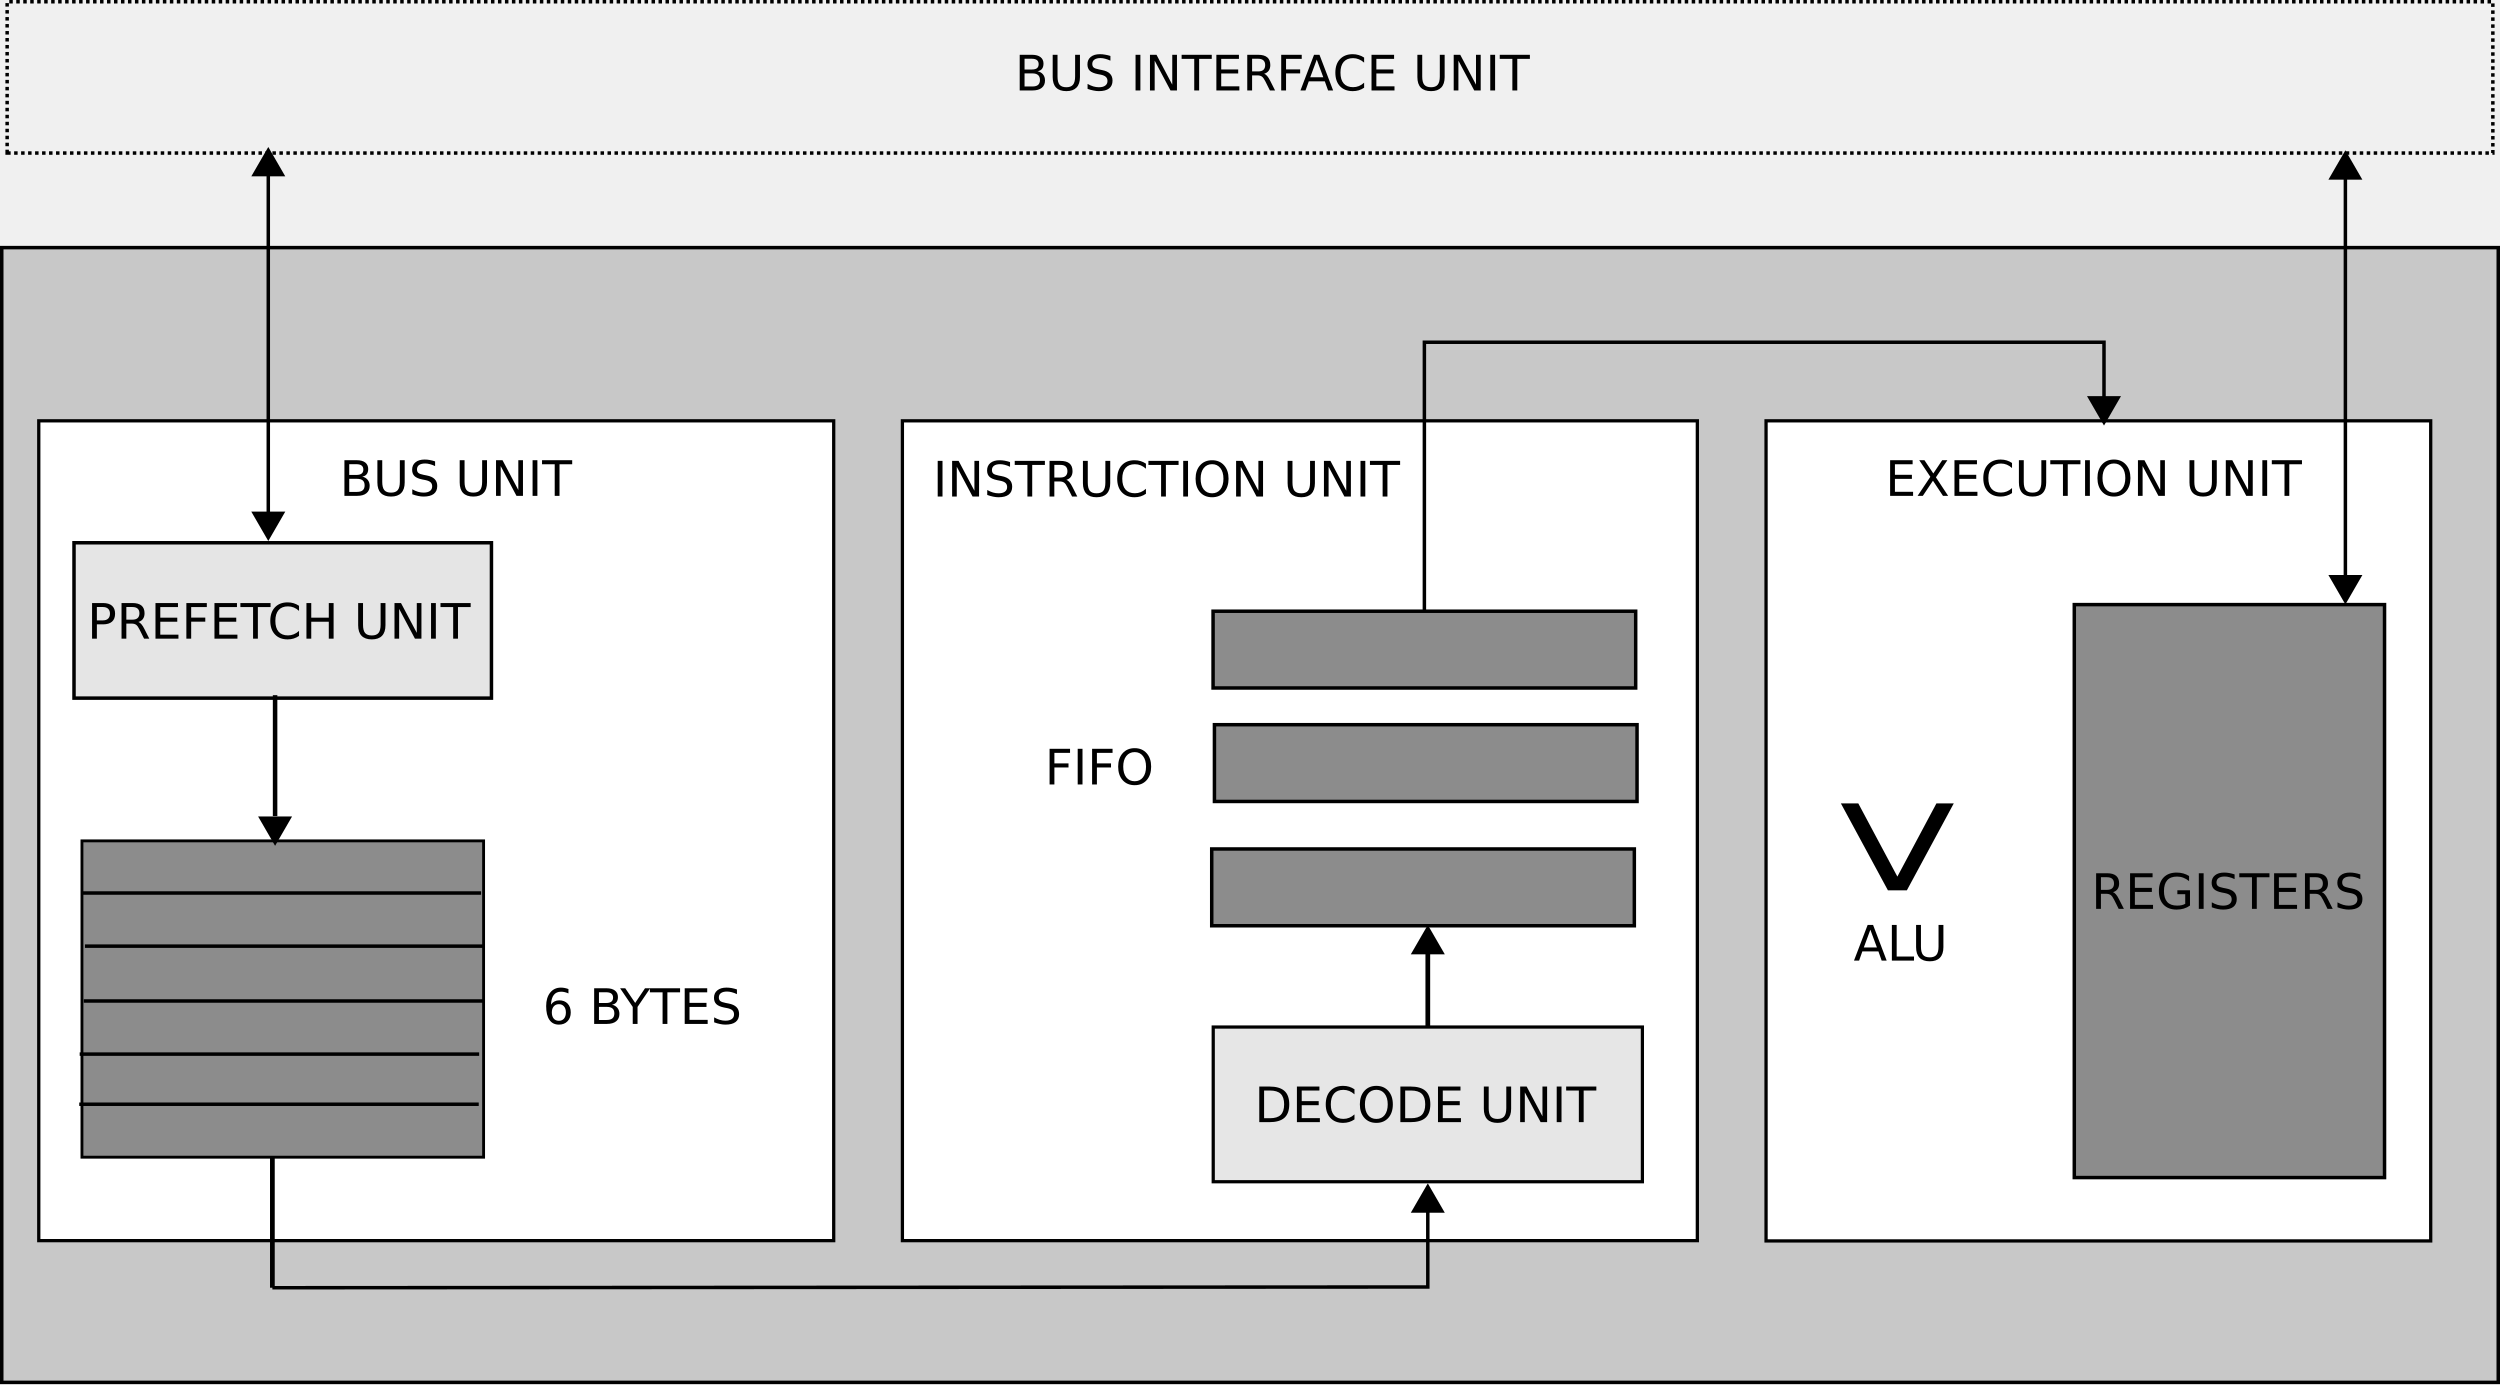
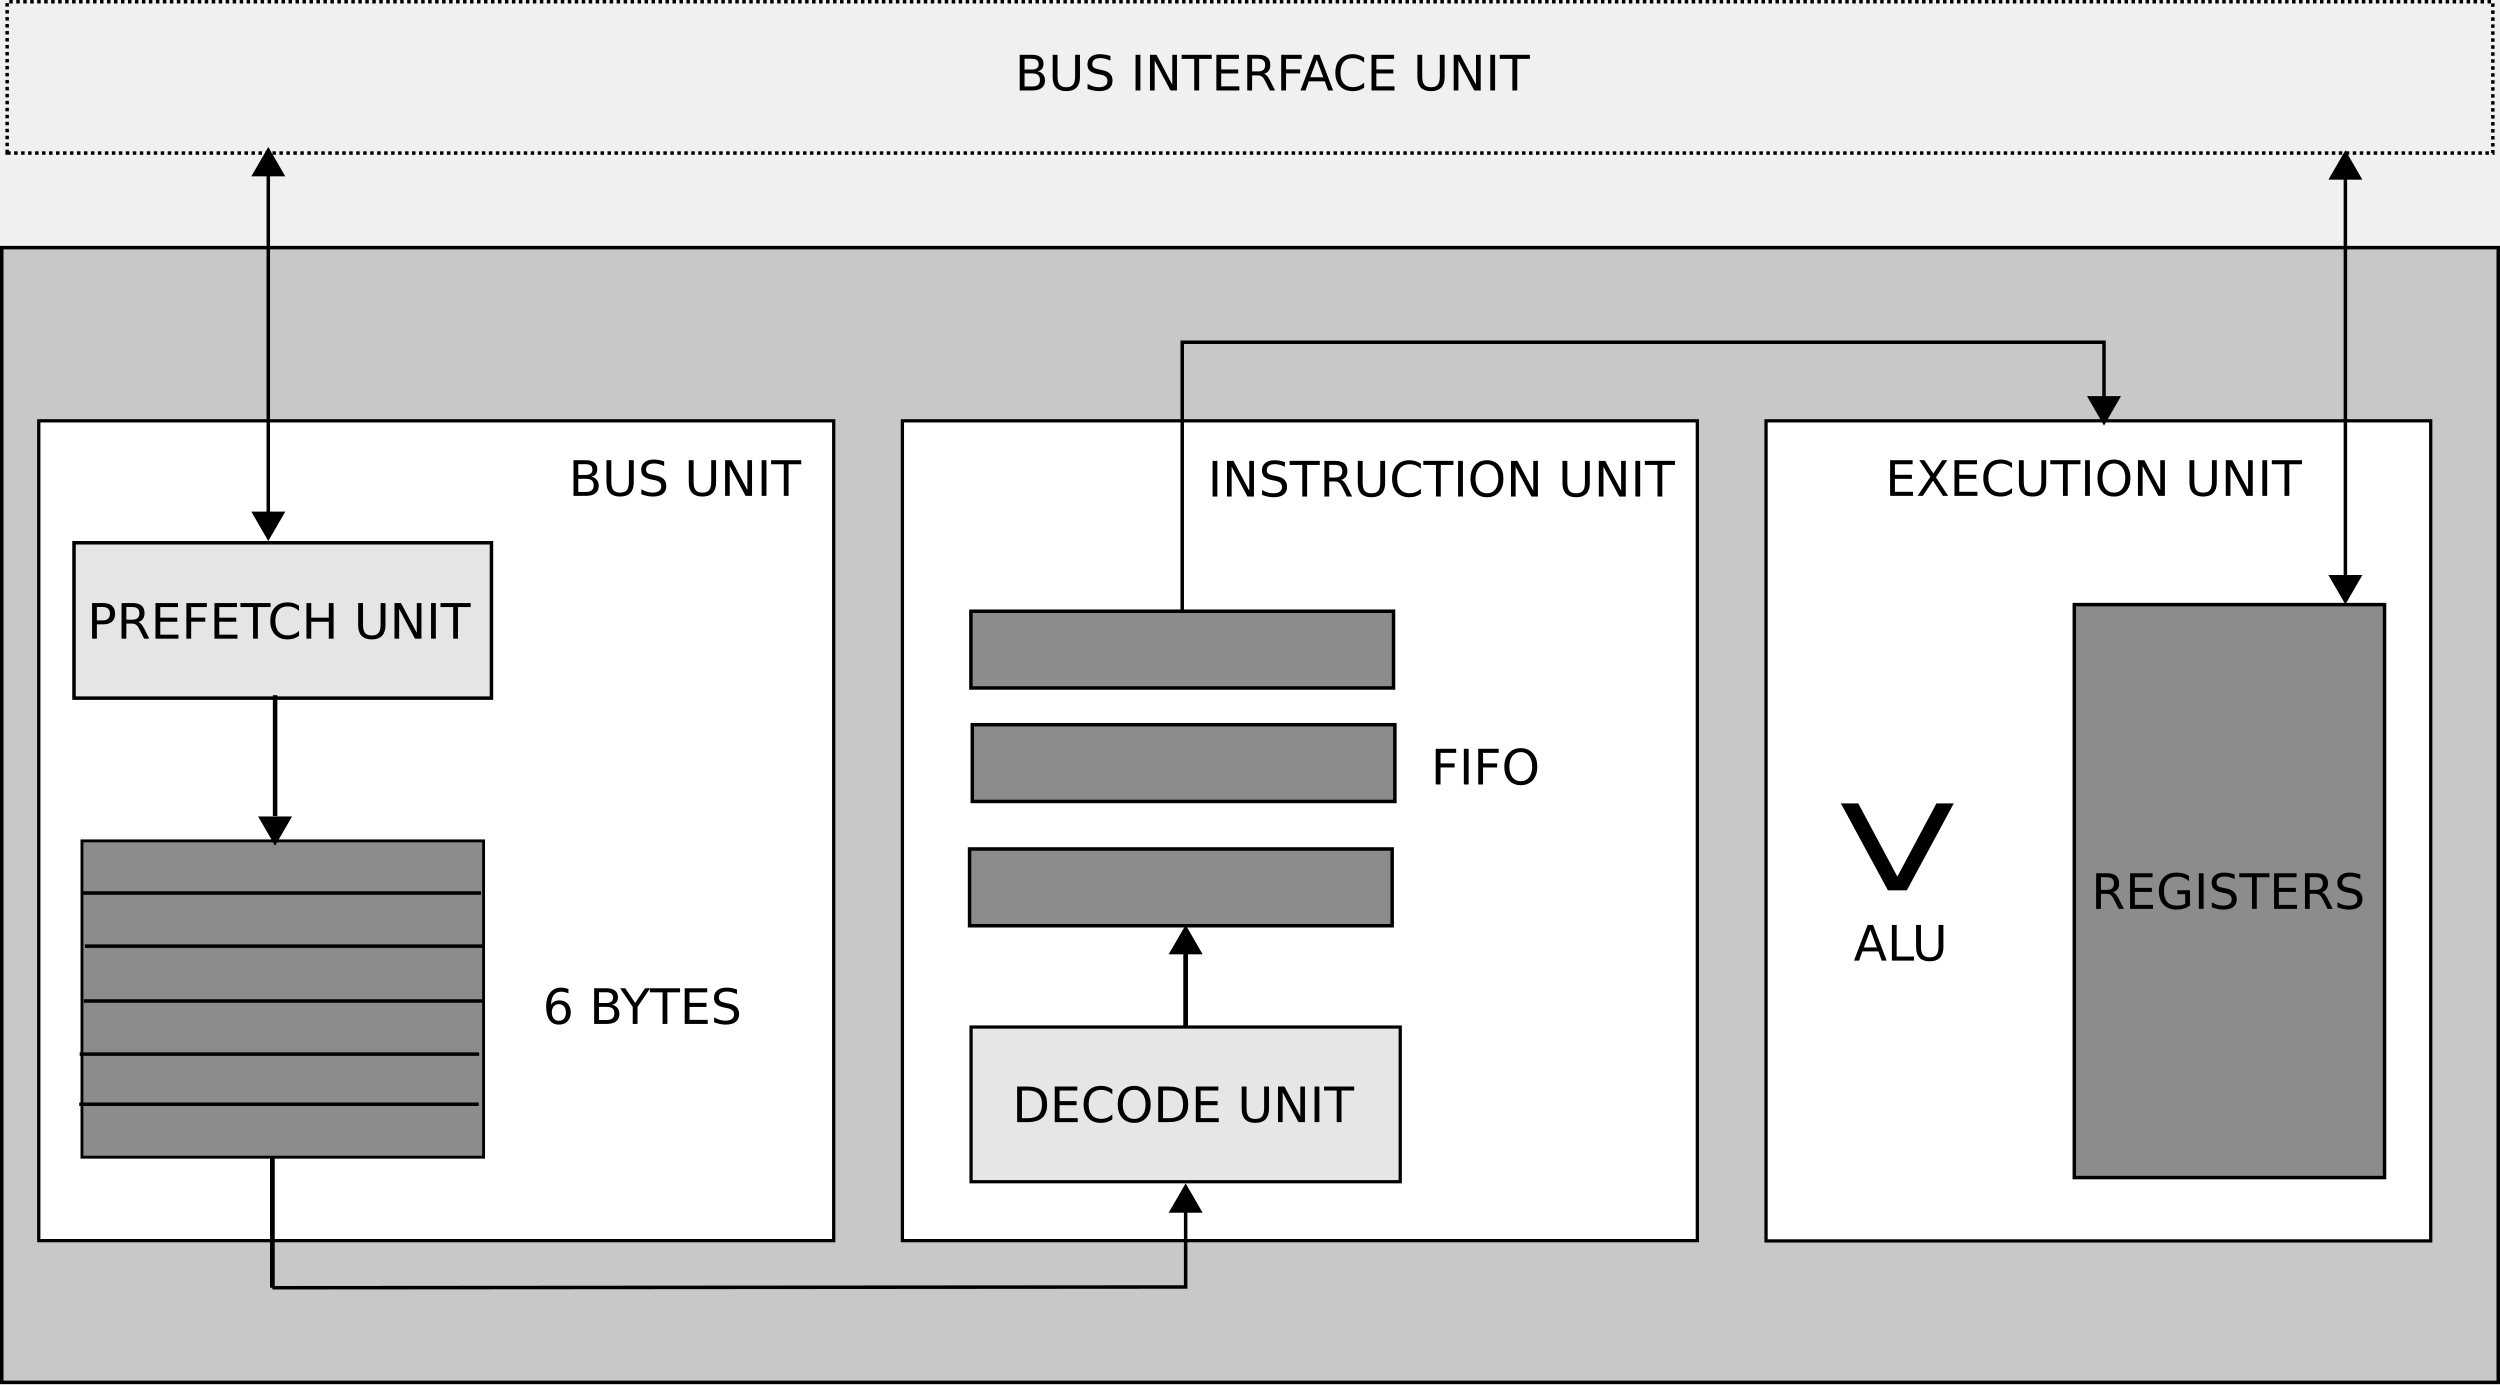
<svg xmlns="http://www.w3.org/2000/svg" version="1.1" id="svg1" width="763.979" height="422.974" viewBox="0 0 763.979 422.974">
  <defs id="defs1" />
  <g id="g1" transform="translate(-0.8682266,-0.3216143)">
    <path id="path1" d="m 22.891,2936.83 h 5697.07 v 346.758 H 22.891 Z" style="fill:none;stroke:#000000;stroke-width:8;stroke-linecap:butt;stroke-linejoin:miter;stroke-miterlimit:4;stroke-dasharray:8, 8;stroke-dashoffset:0;stroke-opacity:1" transform="matrix(0.1333333,0,0,-0.1333333,0,438.6667)" />
    <path id="path2" d="m 10.512,119.285 h 5721.84 V 2720.078 H 10.512 Z" style="fill:#c8c8c8;fill-opacity:1;fill-rule:nonzero;stroke:#000000;stroke-width:8;stroke-linecap:butt;stroke-linejoin:miter;stroke-miterlimit:4;stroke-dasharray:none;stroke-opacity:1" transform="matrix(0.1333333,0,0,-0.1333333,0,438.6667)" />
    <text id="text2" xml:space="preserve" transform="matrix(1.333333,0,0,1.333333,311.024,27.96133)">
      <tspan id="tspan2" style="font-variant:normal;font-weight:normal;font-size:11.2px;font-family:'DejaVu Sans';writing-mode:lr-tb;fill:#000000;fill-opacity:1;fill-rule:nonzero;stroke:none" x="0" dx="0 0 0 0 0 0 0 0.079 0 0 -1.03 -0.202" y="0">BUS INTERFACE UNIT</tspan>
    </text>
    <path id="path25" d="m 621.41,2942.73 31.988,-55.35 H 589.41 Z" style="fill:#000000;fill-opacity:1;fill-rule:evenodd;stroke:#000000;stroke-width:8;stroke-linecap:butt;stroke-linejoin:miter;stroke-miterlimit:4;stroke-dasharray:none;stroke-opacity:1" transform="matrix(0.1333333,0,0,-0.1333333,0,438.6667)" />
    <path id="path28" d="m 5381.99,2935.12 31.99,-55.35 H 5350 Z" style="fill:#000000;fill-opacity:1;fill-rule:evenodd;stroke:#000000;stroke-width:8;stroke-linecap:butt;stroke-linejoin:miter;stroke-miterlimit:4;stroke-dasharray:none;stroke-opacity:1" transform="matrix(0.1333333,0,0,-0.1333333,0,438.6667)" />
    <path id="path4-3" d="m 12.716,379.452 h 242.926 V 128.921 H 12.716 Z" style="fill:#ffffff;fill-opacity:1;fill-rule:nonzero;stroke:#000000;stroke-width:1;stroke-linecap:butt;stroke-linejoin:miter;stroke-miterlimit:4;stroke-dasharray:none;stroke-opacity:1" />
    <path id="path4-3-9" d="m 276.635,379.452 h 242.926 v -250.531 h -242.926 z" style="fill:#ffffff;fill-opacity:1;fill-rule:nonzero;stroke:#000000;stroke-width:1;stroke-linecap:butt;stroke-linejoin:miter;stroke-miterlimit:4;stroke-dasharray:none;stroke-opacity:1" />
    <path id="path3" d="M 23.484,213.663 H 151.052 V 166.184 H 23.484 Z" style="fill:#e5e5e5;fill-opacity:1;fill-rule:nonzero;stroke:#000000;stroke-width:1.067;stroke-linecap:butt;stroke-linejoin:miter;stroke-miterlimit:4;stroke-dasharray:none;stroke-opacity:1" />
    <text id="text3" xml:space="preserve" x="27.536" y="195.496" style="font-size:16px;stroke-width:1.333">
      <tspan id="tspan3" style="font-variant:normal;font-weight:normal;font-size:14.933px;font-family:'DejaVu Sans';writing-mode:lr-tb;fill:#000000;fill-opacity:1;fill-rule:nonzero;stroke:none;stroke-width:1.333" x="27.536" dx="0 0 0 0 0 0 -0.866" y="195.496">PREFETCH UNIT</tspan>
    </text>
    <path id="path4" d="M 540.557,379.538 H 743.672 V 128.921 H 540.557 Z" style="fill:#ffffff;fill-opacity:1;fill-rule:nonzero;stroke:#000000;stroke-width:1;stroke-linecap:butt;stroke-linejoin:miter;stroke-miterlimit:4;stroke-dasharray:none;stroke-opacity:1" />
    <text id="text4" xml:space="preserve" x="577.003" y="151.85" style="font-size:16px;stroke-width:1.333">
      <tspan id="tspan4" style="font-variant:normal;font-weight:normal;font-size:14.933px;font-family:'DejaVu Sans';writing-mode:lr-tb;fill:#000000;fill-opacity:1;fill-rule:nonzero;stroke:none;stroke-width:1.333" x="577.003" dx="0 0 0 0 0 0 0 0 0 0 0.045" y="151.85">EXECUTION UNIT</tspan>
    </text>
-     <text id="text4-1" xml:space="preserve" x="104.652" y="151.85" style="font-size:16px;stroke-width:1.333">
-       <tspan id="tspan4-2" style="font-variant:normal;font-weight:normal;font-size:14.933px;font-family:'DejaVu Sans';writing-mode:lr-tb;fill:#000000;fill-opacity:1;fill-rule:nonzero;stroke:none;stroke-width:1.333" x="104.652" dx="0 0 0 0 0.045" y="151.85">BUS UNIT</tspan>
+     <text id="text4-1" xml:space="preserve" x="174.652" y="151.85" style="font-size:16px;stroke-width:1.333">
+       <tspan id="tspan4-2" style="font-variant:normal;font-weight:normal;font-size:14.933px;font-family:'DejaVu Sans';writing-mode:lr-tb;fill:#000000;fill-opacity:1;fill-rule:nonzero;stroke:none;stroke-width:1.333" x="174.652" dx="0 0 0 0 0.045" y="151.85">BUS UNIT</tspan>
    </text>
    <path id="path5" d="M 26.005,353.803 H 148.557 V 257.365 H 26.005 Z" style="fill:#8c8c8c;fill-opacity:1;fill-rule:nonzero;stroke:none;stroke-width:0.133" />
    <path id="path6" d="M 25.912,257.283 H 148.652 v 96.667 H 25.912 Z" style="fill:none;stroke:#000000;stroke-width:0.875;stroke-linecap:butt;stroke-linejoin:miter;stroke-miterlimit:4;stroke-dasharray:none;stroke-opacity:1" />
    <path id="path7" d="M 25.807,273.221 H 147.885" style="fill:none;stroke:#000000;stroke-width:1.067;stroke-linecap:butt;stroke-linejoin:miter;stroke-miterlimit:4;stroke-dasharray:none;stroke-opacity:1" />
    <path id="path8" d="M 26.823,289.455 H 148.901" style="fill:none;stroke:#000000;stroke-width:1.067;stroke-linecap:butt;stroke-linejoin:miter;stroke-miterlimit:4;stroke-dasharray:none;stroke-opacity:1" />
    <path id="path9" d="M 26.459,306.215 H 148.53" style="fill:none;stroke:#000000;stroke-width:1.067;stroke-linecap:butt;stroke-linejoin:miter;stroke-miterlimit:4;stroke-dasharray:none;stroke-opacity:1" />
    <path id="path10" d="M 25.219,322.449 H 147.292" style="fill:none;stroke:#000000;stroke-width:1.067;stroke-linecap:butt;stroke-linejoin:miter;stroke-miterlimit:4;stroke-dasharray:none;stroke-opacity:1" />
    <path id="path11" d="M 25.088,337.767 H 147.167" style="fill:none;stroke:#000000;stroke-width:1.067;stroke-linecap:butt;stroke-linejoin:miter;stroke-miterlimit:4;stroke-dasharray:none;stroke-opacity:1" />
    <text id="text11" xml:space="preserve" x="166.721" y="313.218" style="font-size:16px;stroke-width:1.333">
      <tspan id="tspan11" style="font-variant:normal;font-weight:normal;font-size:14.933px;font-family:'DejaVu Sans';writing-mode:lr-tb;fill:#000000;fill-opacity:1;fill-rule:nonzero;stroke:none;stroke-width:1.333" x="166.721" dx="0 0 0 -0.806 0 0.045" y="313.218">6 BYTES</tspan>
    </text>
    <path id="path12" d="m 84.932,212.762 v 36.964" style="fill:none;stroke:#000000;stroke-width:1.381;stroke-linecap:butt;stroke-linejoin:miter;stroke-miterlimit:4;stroke-dasharray:none;stroke-opacity:1" />
    <path id="path13" d="m 84.932,257.731 -4.27,-7.38 h 8.536 z" style="fill:#000000;fill-opacity:1;fill-rule:evenodd;stroke:#000000;stroke-width:1.067;stroke-linecap:butt;stroke-linejoin:miter;stroke-miterlimit:4;stroke-dasharray:none;stroke-opacity:1" />
-     <path id="path14" d="m 84.104,393.843 353.09,-0.231 -0.003,-23.222" style="fill:none;stroke:#000000;stroke-width:1.067;stroke-linecap:butt;stroke-linejoin:miter;stroke-miterlimit:4;stroke-dasharray:none;stroke-opacity:1" />
-     <path id="path15" d="m 437.194,363.01 4.265,7.38 h -8.536 z" style="fill:#000000;fill-opacity:1;fill-rule:evenodd;stroke:#000000;stroke-width:1.067;stroke-linecap:butt;stroke-linejoin:miter;stroke-miterlimit:4;stroke-dasharray:none;stroke-opacity:1" />
-     <path id="path15-8" d="m 437.197,284.038 4.265,7.38 h -8.536 z" style="fill:#000000;fill-opacity:1;fill-rule:evenodd;stroke:#000000;stroke-width:1.067;stroke-linecap:butt;stroke-linejoin:miter;stroke-miterlimit:4;stroke-dasharray:none;stroke-opacity:1" />
-     <path id="path16" d="m 371.573,210.564 h 129.145 v -23.459 H 371.573 Z" style="fill:#8c8c8c;fill-opacity:1;fill-rule:nonzero;stroke:#000000;stroke-width:1.067;stroke-linecap:butt;stroke-linejoin:miter;stroke-miterlimit:4;stroke-dasharray:none;stroke-opacity:1" />
-     <path id="path18" d="m 371.989,245.242 h 129.145 v -23.459 H 371.989 Z" style="fill:#8c8c8c;fill-opacity:1;fill-rule:nonzero;stroke:#000000;stroke-width:1.067;stroke-linecap:butt;stroke-linejoin:miter;stroke-miterlimit:4;stroke-dasharray:none;stroke-opacity:1" />
-     <path id="path20" d="m 371.161,283.225 h 129.145 v -23.464 H 371.161 Z" style="fill:#8c8c8c;fill-opacity:1;fill-rule:nonzero;stroke:#000000;stroke-width:1.067;stroke-linecap:butt;stroke-linejoin:miter;stroke-miterlimit:4;stroke-dasharray:none;stroke-opacity:1" />
-     <text id="text20" xml:space="preserve" x="320.143" y="240.048" style="font-size:16px;stroke-width:1.333">
-       <tspan id="tspan20" style="font-variant:normal;font-weight:normal;font-size:14.933px;font-family:'DejaVu Sans';writing-mode:lr-tb;fill:#000000;fill-opacity:1;fill-rule:nonzero;stroke:none;stroke-width:1.333" x="320.143" y="240.048">FIFO</tspan>
+     <path id="path14" d="m 84.104,393.843 279.09,-0.231 -0.003,-23.222" style="fill:none;stroke:#000000;stroke-width:1.067;stroke-linecap:butt;stroke-linejoin:miter;stroke-miterlimit:4;stroke-dasharray:none;stroke-opacity:1" />
+     <path id="path15" d="m 363.194,363.01 4.265,7.38 h -8.536 z" style="fill:#000000;fill-opacity:1;fill-rule:evenodd;stroke:#000000;stroke-width:1.067;stroke-linecap:butt;stroke-linejoin:miter;stroke-miterlimit:4;stroke-dasharray:none;stroke-opacity:1" />
+     <path id="path15-8" d="m 363.197,284.038 4.265,7.38 h -8.536 z" style="fill:#000000;fill-opacity:1;fill-rule:evenodd;stroke:#000000;stroke-width:1.067;stroke-linecap:butt;stroke-linejoin:miter;stroke-miterlimit:4;stroke-dasharray:none;stroke-opacity:1" />
+     <path id="path16" d="m 297.573,210.564 h 129.145 v -23.459 H 297.573 Z" style="fill:#8c8c8c;fill-opacity:1;fill-rule:nonzero;stroke:#000000;stroke-width:1.067;stroke-linecap:butt;stroke-linejoin:miter;stroke-miterlimit:4;stroke-dasharray:none;stroke-opacity:1" />
+     <path id="path18" d="m 297.989,245.242 h 129.145 v -23.459 H 297.989 Z" style="fill:#8c8c8c;fill-opacity:1;fill-rule:nonzero;stroke:#000000;stroke-width:1.067;stroke-linecap:butt;stroke-linejoin:miter;stroke-miterlimit:4;stroke-dasharray:none;stroke-opacity:1" />
+     <path id="path20" d="m 297.161,283.225 h 129.145 v -23.464 H 297.161 Z" style="fill:#8c8c8c;fill-opacity:1;fill-rule:nonzero;stroke:#000000;stroke-width:1.067;stroke-linecap:butt;stroke-linejoin:miter;stroke-miterlimit:4;stroke-dasharray:none;stroke-opacity:1" />
+     <text id="text20" xml:space="preserve" x="438.143" y="240.048" style="font-size:16px;stroke-width:1.333">
+       <tspan id="tspan20" style="font-variant:normal;font-weight:normal;font-size:14.933px;font-family:'DejaVu Sans';writing-mode:lr-tb;fill:#000000;fill-opacity:1;fill-rule:nonzero;stroke:none;stroke-width:1.333" x="438.143" y="240.048">FIFO</tspan>
    </text>
-     <path id="path21" d="m 436.146,187.105 v -82.197 h 207.687 v 19.468" style="fill:none;stroke:#000000;stroke-width:1.067;stroke-linecap:butt;stroke-linejoin:miter;stroke-miterlimit:4;stroke-dasharray:none;stroke-opacity:1" />
+     <path id="path21" d="m 362.146,187.105 v -82.197 h 281.687 v 19.468" style="fill:none;stroke:#000000;stroke-width:1.067;stroke-linecap:butt;stroke-linejoin:miter;stroke-miterlimit:4;stroke-dasharray:none;stroke-opacity:1" />
    <path id="path22" d="m 643.833,129.299 -4.265,-7.381 h 8.531 z" style="fill:#000000;fill-opacity:1;fill-rule:evenodd;stroke:#000000;stroke-width:1.067;stroke-linecap:butt;stroke-linejoin:miter;stroke-miterlimit:4;stroke-dasharray:none;stroke-opacity:1" />
    <text id="text22" xml:space="preserve" transform="scale(1.190567,0.8399359)" x="472.896" y="324.312" style="font-size:13.439px;stroke-width:1.12">
      <tspan id="tspan22" style="font-variant:normal;font-weight:normal;font-size:43.399px;font-family:'DejaVu Sans';writing-mode:lr-tb;fill:#000000;fill-opacity:1;fill-rule:nonzero;stroke:none;stroke-width:1.12" x="472.896" y="324.312">V</tspan>
    </text>
    <text id="text23" xml:space="preserve" x="567.323" y="293.868" style="font-size:16px;stroke-width:1.333">
      <tspan id="tspan23" style="font-variant:normal;font-weight:normal;font-size:14.933px;font-family:'DejaVu Sans';writing-mode:lr-tb;fill:#000000;fill-opacity:1;fill-rule:nonzero;stroke:none;stroke-width:1.333" x="567.323" dx="0 0 -0.732" y="293.868">ALU</tspan>
    </text>
    <path id="path23" d="m 634.755,360.178 h 94.807 V 185.084 h -94.807 z" style="fill:#8c8c8c;fill-opacity:1;fill-rule:nonzero;stroke:#000000;stroke-width:1.067;stroke-linecap:butt;stroke-linejoin:miter;stroke-miterlimit:4;stroke-dasharray:none;stroke-opacity:1" />
    <text id="text24" xml:space="preserve" x="639.957" y="278.067" style="font-size:16px;stroke-width:1.333">
      <tspan id="tspan24" style="font-variant:normal;font-weight:normal;font-size:14.933px;font-family:'DejaVu Sans';writing-mode:lr-tb;fill:#000000;fill-opacity:1;fill-rule:nonzero;stroke:none;stroke-width:1.333" x="639.957" dx="0 0 0 0 0 0 0.09" y="278.067">REGISTERS</tspan>
    </text>
    <path id="path26" d="m 82.855,164.585 -4.267,-7.38 h 8.532 z" style="fill:#000000;fill-opacity:1;fill-rule:evenodd;stroke:#000000;stroke-width:1.067;stroke-linecap:butt;stroke-linejoin:miter;stroke-miterlimit:4;stroke-dasharray:none;stroke-opacity:1" />
    <path id="path29" d="m 717.599,183.96 -4.265,-7.381 h 8.531 z" style="fill:#000000;fill-opacity:1;fill-rule:evenodd;stroke:#000000;stroke-width:1.067;stroke-linecap:butt;stroke-linejoin:miter;stroke-miterlimit:4;stroke-dasharray:none;stroke-opacity:1" />
-     <path id="path30" d="M 371.619,361.452 H 502.77 V 314.175 H 371.619 Z" style="fill:#e6e6e6;fill-opacity:1;fill-rule:nonzero;stroke:#000000;stroke-width:0.986;stroke-linecap:butt;stroke-linejoin:miter;stroke-miterlimit:4;stroke-dasharray:none;stroke-opacity:1" />
-     <text id="text30" xml:space="preserve" x="384.228" y="343.249" style="font-size:16px;stroke-width:1.333">
-       <tspan id="tspan30" style="font-variant:normal;font-weight:normal;font-size:14.933px;font-family:'DejaVu Sans';writing-mode:lr-tb;fill:#000000;fill-opacity:1;fill-rule:nonzero;stroke:none;stroke-width:1.333" x="384.228" y="343.249">DECODE UNIT</tspan>
+     <path id="path30" d="M 297.619,361.452 H 428.77 V 314.175 H 297.619 Z" style="fill:#e6e6e6;fill-opacity:1;fill-rule:nonzero;stroke:#000000;stroke-width:0.986;stroke-linecap:butt;stroke-linejoin:miter;stroke-miterlimit:4;stroke-dasharray:none;stroke-opacity:1" />
+     <text id="text30" xml:space="preserve" x="310.228" y="343.249" style="font-size:16px;stroke-width:1.333">
+       <tspan id="tspan30" style="font-variant:normal;font-weight:normal;font-size:14.933px;font-family:'DejaVu Sans';writing-mode:lr-tb;fill:#000000;fill-opacity:1;fill-rule:nonzero;stroke:none;stroke-width:1.333" x="310.228" y="343.249">DECODE UNIT</tspan>
    </text>
    <path id="path31" d="m 84.104,353.803 v 40.04" style="fill:none;stroke:#000000;stroke-width:1.442;stroke-linecap:butt;stroke-linejoin:miter;stroke-miterlimit:4;stroke-dasharray:none;stroke-opacity:1" />
-     <path id="path31-5" d="m 437.194,291.418 v 22.757" style="fill:none;stroke:#000000;stroke-width:1.442;stroke-linecap:butt;stroke-linejoin:miter;stroke-miterlimit:4;stroke-dasharray:none;stroke-opacity:1" />
-     <text id="text4-1-9" xml:space="preserve" x="285.955" y="152.061" style="font-size:16px;stroke-width:1.333">
-       <tspan id="tspan4-2-3" style="font-variant:normal;font-weight:normal;font-size:14.933px;font-family:'DejaVu Sans';writing-mode:lr-tb;fill:#000000;fill-opacity:1;fill-rule:nonzero;stroke:none;stroke-width:1.333" x="285.955" dx="0 0 0 0 0 0 0 0 0 0 0 0 0.045" y="152.061">INSTRUCTION UNIT</tspan>
+     <path id="path31-5" d="m 363.194,291.418 v 22.757" style="fill:none;stroke:#000000;stroke-width:1.442;stroke-linecap:butt;stroke-linejoin:miter;stroke-miterlimit:4;stroke-dasharray:none;stroke-opacity:1" />
+     <text id="text4-1-9" xml:space="preserve" x="369.955" y="152.061" style="font-size:16px;stroke-width:1.333">
+       <tspan id="tspan4-2-3" style="font-variant:normal;font-weight:normal;font-size:14.933px;font-family:'DejaVu Sans';writing-mode:lr-tb;fill:#000000;fill-opacity:1;fill-rule:nonzero;stroke:none;stroke-width:1.333" x="369.955" dx="0 0 0 0 0 0 0 0 0 0 0 0 0.045" y="152.061">INSTRUCTION UNIT</tspan>
    </text>
    <path id="path24" d="m 82.855,51.224 -8e-4,105.981" style="fill:none;stroke:#000000;stroke-width:1.067;stroke-linecap:butt;stroke-linejoin:miter;stroke-miterlimit:4;stroke-dasharray:none;stroke-opacity:1" />
    <path id="path27" d="M 5381.99,2898.2 V 1965.658" style="fill:none;stroke:#000000;stroke-width:8;stroke-linecap:butt;stroke-linejoin:miter;stroke-miterlimit:4;stroke-dasharray:none;stroke-opacity:1" transform="matrix(0.1333333,0,0,-0.1333333,0,438.6667)" />
  </g>
</svg>
